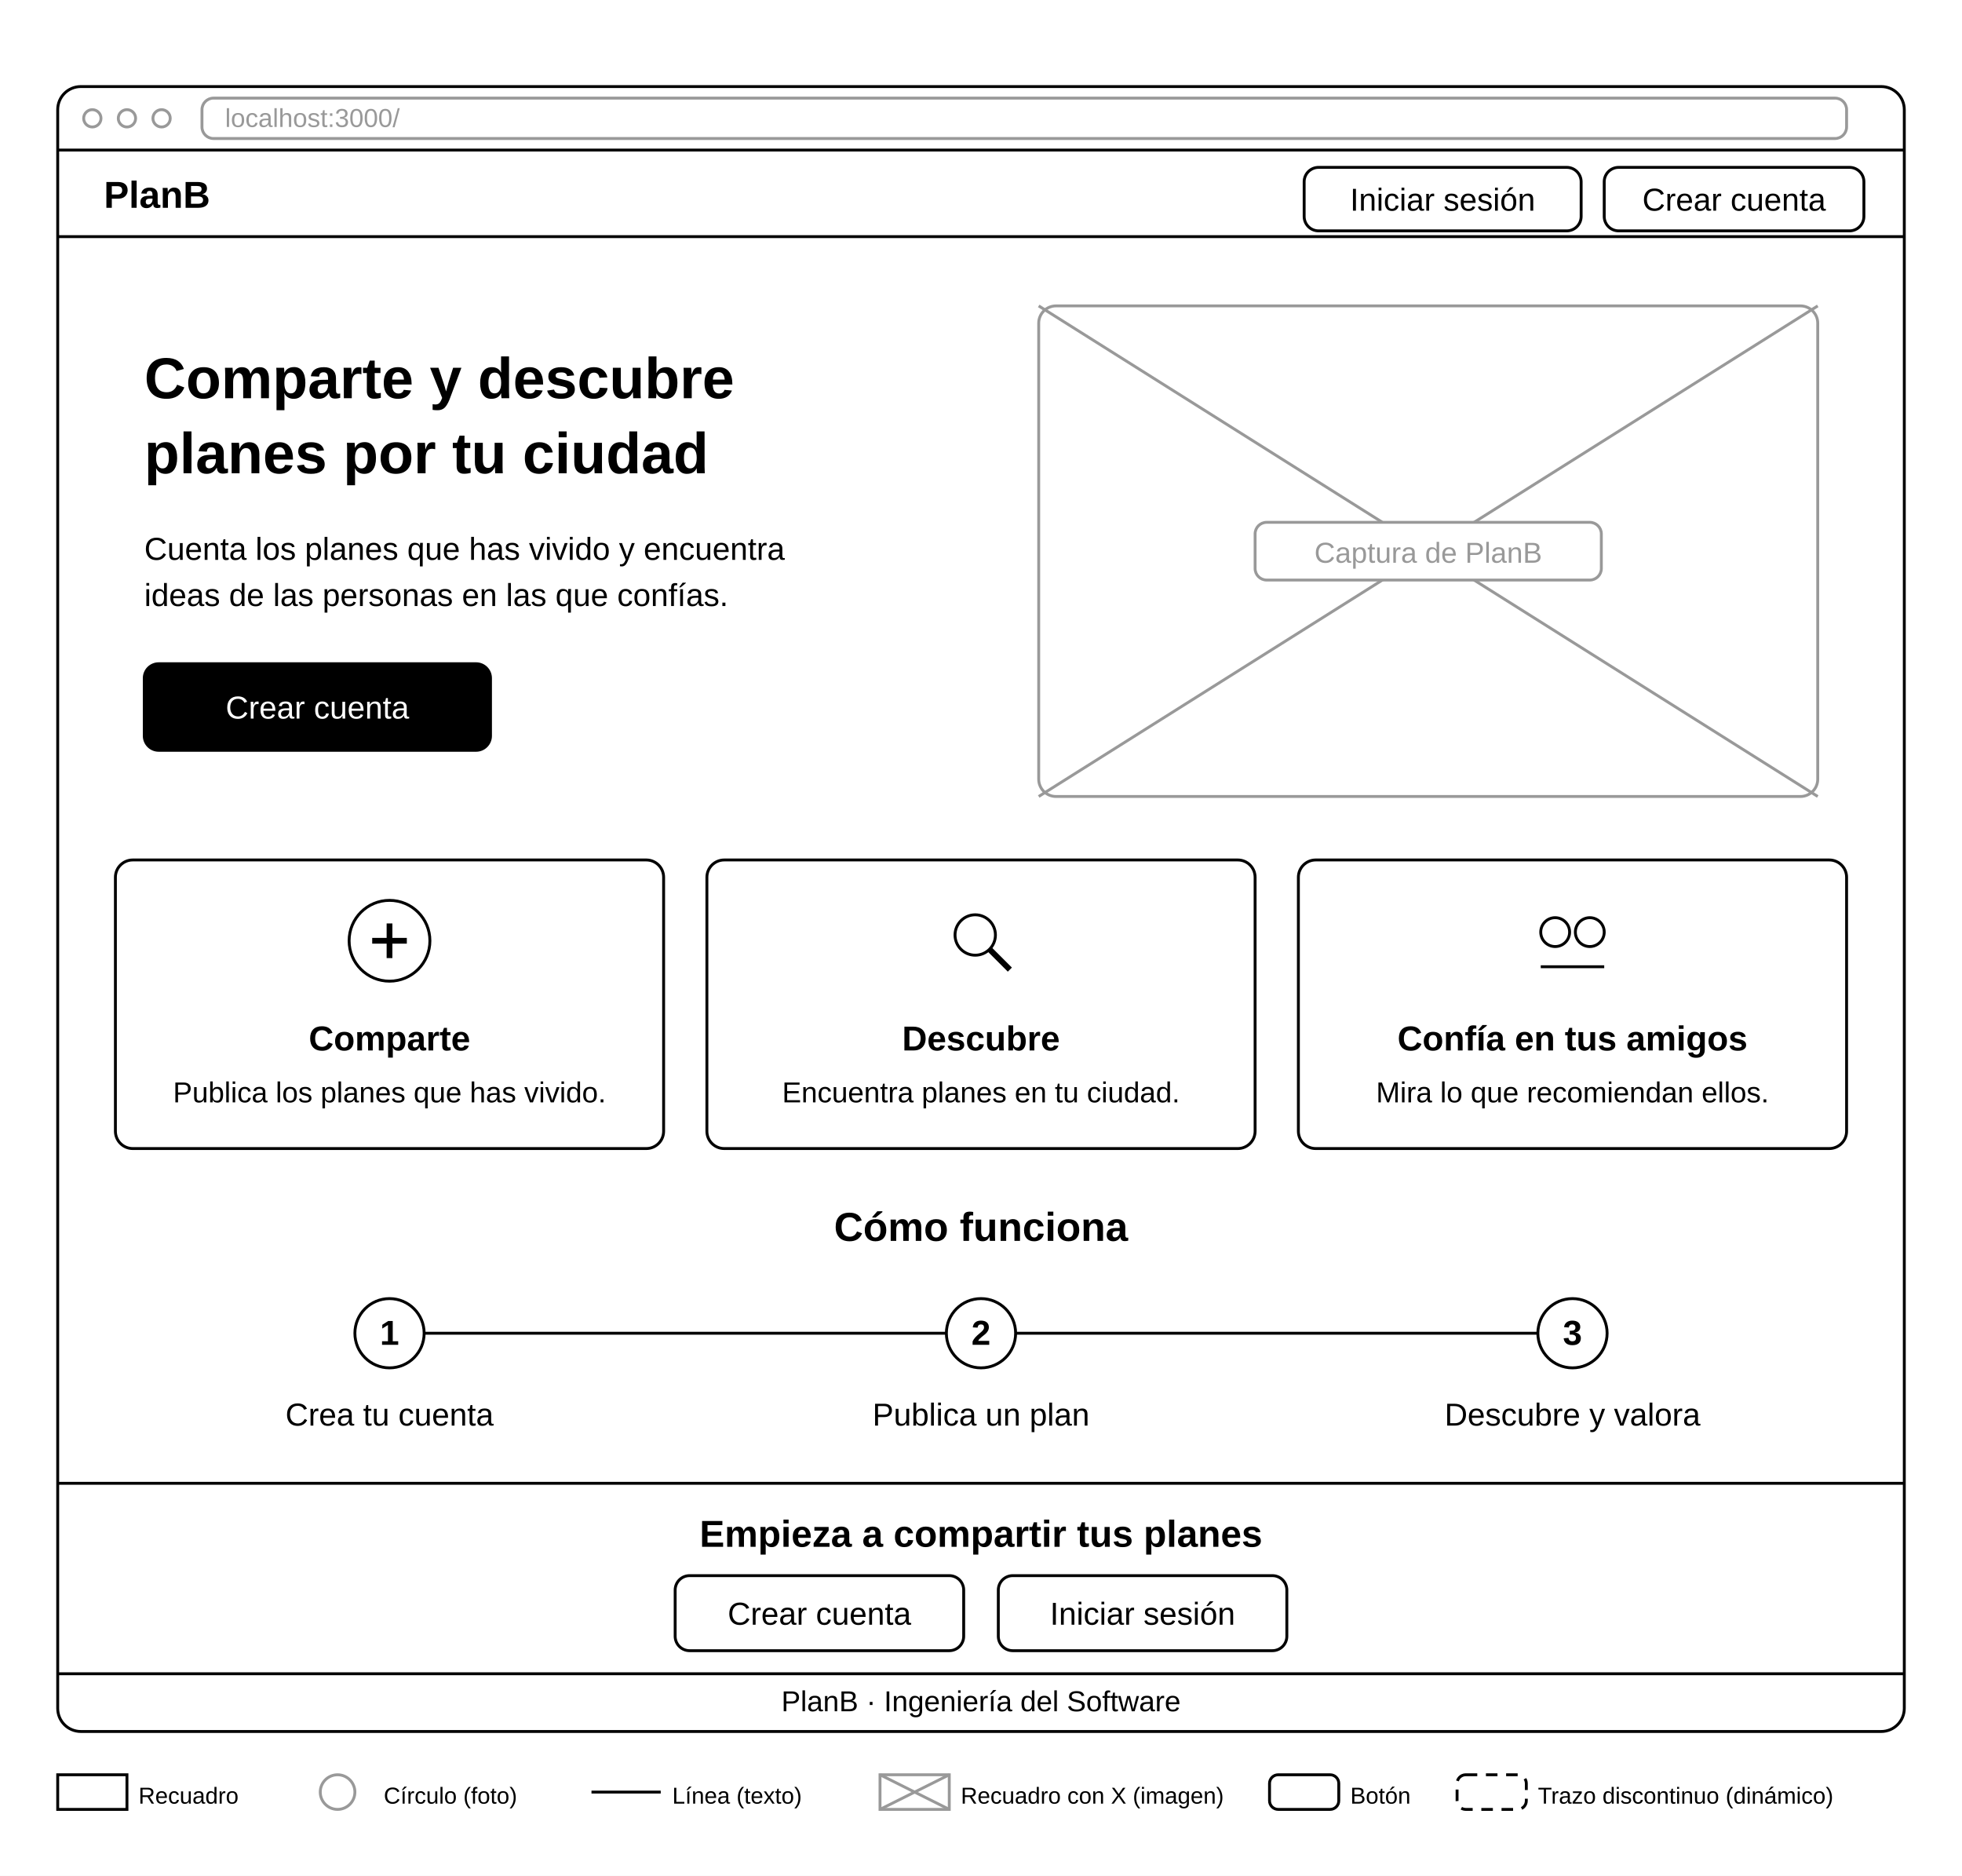
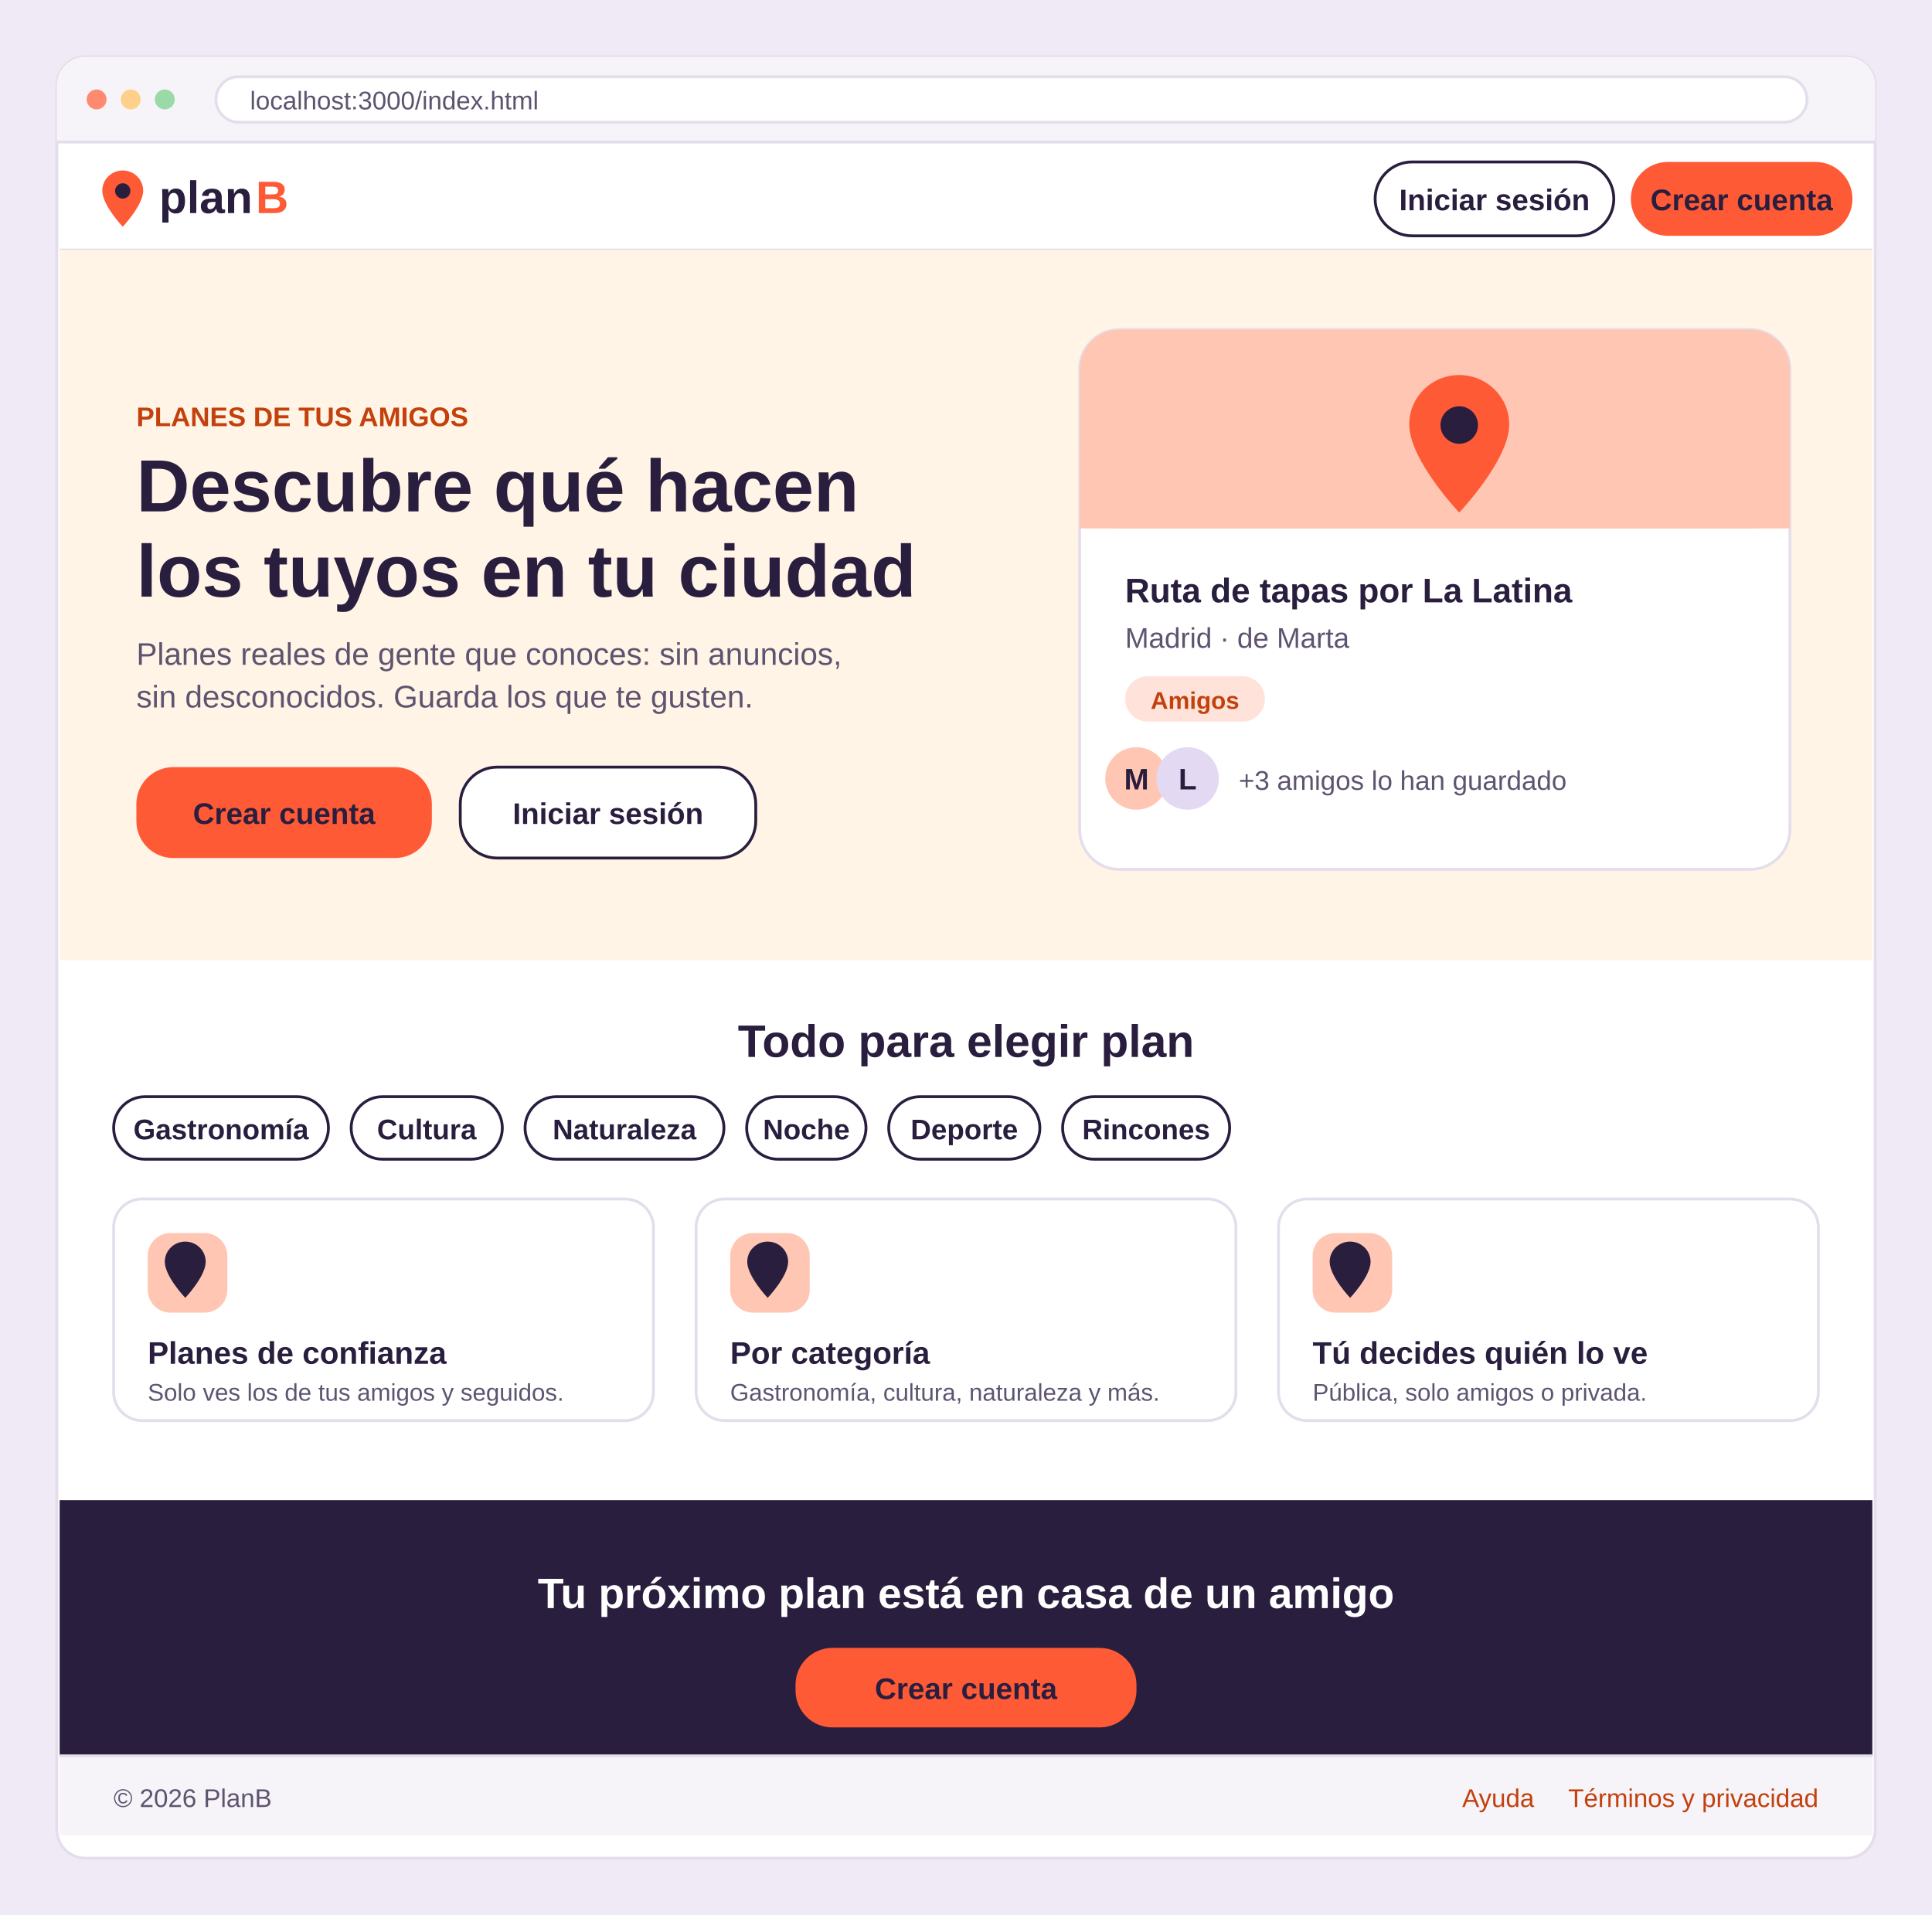
- <svg xmlns="http://www.w3.org/2000/svg" viewBox="0 0 680 650" width="680" height="650" role="img">
-   <rect width="680" height="650" fill="#fff" />
-   <rect x="20" y="30" width="640" height="570" rx="8" fill="#fff" stroke="#000" stroke-width="1" />
-   <line x1="20" y1="52" x2="660" y2="52" stroke="#000" stroke-width="1" />
-   <circle cx="32" cy="41" r="3" fill="#fff" stroke="#999" stroke-width="1" />
-   <circle cx="44" cy="41" r="3" fill="#fff" stroke="#999" stroke-width="1" />
-   <circle cx="56" cy="41" r="3" fill="#fff" stroke="#999" stroke-width="1" />
-   <rect x="70" y="34" width="570" height="14" rx="4" fill="#fff" stroke="#999" stroke-width="1" />
-   <text x="78" y="44" font-family="Arial, Helvetica, sans-serif" font-size="9" text-anchor="start" fill="#999">localhost:3000/</text>
-   <line x1="20" y1="82" x2="660" y2="82" stroke="#000" stroke-width="1" />
-   <text x="36" y="72" font-family="Arial, Helvetica, sans-serif" font-size="13" text-anchor="start" fill="#000" font-weight="bold">PlanB</text>
-   <rect x="452" y="58" width="96" height="22" rx="5" fill="#fff" stroke="#000" stroke-width="1" />
-   <text x="500" y="73" font-family="Arial, Helvetica, sans-serif" font-size="11" text-anchor="middle" fill="#000">Iniciar sesión</text>
-   <rect x="556" y="58" width="90" height="22" rx="5" fill="#fff" stroke="#000" stroke-width="1" />
-   <text x="601" y="73" font-family="Arial, Helvetica, sans-serif" font-size="11" text-anchor="middle" fill="#000">Crear cuenta</text>
-   <text x="50" y="138" font-family="Arial, Helvetica, sans-serif" font-size="20" text-anchor="start" fill="#000" font-weight="bold">Comparte y descubre</text>
-   <text x="50" y="164" font-family="Arial, Helvetica, sans-serif" font-size="20" text-anchor="start" fill="#000" font-weight="bold">planes por tu ciudad</text>
-   <text x="50" y="194" font-family="Arial, Helvetica, sans-serif" font-size="11" text-anchor="start" fill="#000">Cuenta los planes que has vivido y encuentra</text>
-   <text x="50" y="210" font-family="Arial, Helvetica, sans-serif" font-size="11" text-anchor="start" fill="#000">ideas de las personas en las que confías.</text>
-   <rect x="50" y="230" width="120" height="30" rx="5" fill="#000" stroke="#000" stroke-width="1" />
-   <text x="110" y="249" font-family="Arial, Helvetica, sans-serif" font-size="11" text-anchor="middle" fill="#fff">Crear cuenta</text>
-   <rect x="360" y="106" width="270" height="170" rx="6" fill="#fff" stroke="#999" stroke-width="1" />
-   <line x1="360" y1="106" x2="630" y2="276" stroke="#999" stroke-width="1" />
-   <line x1="630" y1="106" x2="360" y2="276" stroke="#999" stroke-width="1" />
-   <rect x="435" y="181" width="120" height="20" rx="4" fill="#fff" stroke="#999" stroke-width="1" />
-   <text x="495" y="195" font-family="Arial, Helvetica, sans-serif" font-size="10" text-anchor="middle" fill="#999">Captura de PlanB</text>
-   <rect x="40" y="298" width="190" height="100" rx="6" fill="#fff" stroke="#000" stroke-width="1" />
-   <circle cx="135" cy="326" r="14" fill="#fff" stroke="#000" stroke-width="1" />
-   <line x1="129" y1="326" x2="141" y2="326" stroke="#000" stroke-width="2" />
-   <line x1="135" y1="320" x2="135" y2="332" stroke="#000" stroke-width="2" />
-   <text x="135" y="364" font-family="Arial, Helvetica, sans-serif" font-size="12" text-anchor="middle" fill="#000" font-weight="bold">Comparte</text>
-   <text x="135" y="382" font-family="Arial, Helvetica, sans-serif" font-size="10" text-anchor="middle" fill="#000">Publica los planes que has vivido.</text>
-   <rect x="245" y="298" width="190" height="100" rx="6" fill="#fff" stroke="#000" stroke-width="1" />
-   <circle cx="338" cy="324" r="7" fill="#fff" stroke="#000" stroke-width="1" />
-   <line x1="343" y1="329" x2="350" y2="336" stroke="#000" stroke-width="2" />
-   <text x="340" y="364" font-family="Arial, Helvetica, sans-serif" font-size="12" text-anchor="middle" fill="#000" font-weight="bold">Descubre</text>
-   <text x="340" y="382" font-family="Arial, Helvetica, sans-serif" font-size="10" text-anchor="middle" fill="#000">Encuentra planes en tu ciudad.</text>
-   <rect x="450" y="298" width="190" height="100" rx="6" fill="#fff" stroke="#000" stroke-width="1" />
-   <circle cx="539" cy="323" r="5" fill="#fff" stroke="#000" stroke-width="1" />
-   <circle cx="551" cy="323" r="5" fill="#fff" stroke="#000" stroke-width="1" />
-   <line x1="534" y1="335" x2="556" y2="335" stroke="#000" stroke-width="1" />
-   <text x="545" y="364" font-family="Arial, Helvetica, sans-serif" font-size="12" text-anchor="middle" fill="#000" font-weight="bold">Confía en tus amigos</text>
-   <text x="545" y="382" font-family="Arial, Helvetica, sans-serif" font-size="10" text-anchor="middle" fill="#000">Mira lo que recomiendan ellos.</text>
-   <text x="340" y="430" font-family="Arial, Helvetica, sans-serif" font-size="14" text-anchor="middle" fill="#000" font-weight="bold">Cómo funciona</text>
-   <line x1="135" y1="462" x2="545" y2="462" stroke="#000" stroke-width="1" />
-   <circle cx="135" cy="462" r="12" fill="#fff" stroke="#000" stroke-width="1" />
-   <text x="135" y="466" font-family="Arial, Helvetica, sans-serif" font-size="12" text-anchor="middle" fill="#000" font-weight="bold">1</text>
-   <text x="135" y="494" font-family="Arial, Helvetica, sans-serif" font-size="11" text-anchor="middle" fill="#000">Crea tu cuenta</text>
-   <circle cx="340" cy="462" r="12" fill="#fff" stroke="#000" stroke-width="1" />
-   <text x="340" y="466" font-family="Arial, Helvetica, sans-serif" font-size="12" text-anchor="middle" fill="#000" font-weight="bold">2</text>
-   <text x="340" y="494" font-family="Arial, Helvetica, sans-serif" font-size="11" text-anchor="middle" fill="#000">Publica un plan</text>
-   <circle cx="545" cy="462" r="12" fill="#fff" stroke="#000" stroke-width="1" />
-   <text x="545" y="466" font-family="Arial, Helvetica, sans-serif" font-size="12" text-anchor="middle" fill="#000" font-weight="bold">3</text>
-   <text x="545" y="494" font-family="Arial, Helvetica, sans-serif" font-size="11" text-anchor="middle" fill="#000">Descubre y valora</text>
-   <line x1="20" y1="514" x2="660" y2="514" stroke="#000" stroke-width="1" />
-   <text x="340" y="536" font-family="Arial, Helvetica, sans-serif" font-size="13" text-anchor="middle" fill="#000" font-weight="bold">Empieza a compartir tus planes</text>
-   <rect x="234" y="546" width="100" height="26" rx="5" fill="#fff" stroke="#000" stroke-width="1" />
-   <text x="284" y="563" font-family="Arial, Helvetica, sans-serif" font-size="11" text-anchor="middle" fill="#000">Crear cuenta</text>
-   <rect x="346" y="546" width="100" height="26" rx="5" fill="#fff" stroke="#000" stroke-width="1" />
-   <text x="396" y="563" font-family="Arial, Helvetica, sans-serif" font-size="11" text-anchor="middle" fill="#000">Iniciar sesión</text>
-   <line x1="20" y1="580" x2="660" y2="580" stroke="#000" stroke-width="1" />
-   <text x="340" y="593" font-family="Arial, Helvetica, sans-serif" font-size="10" text-anchor="middle" fill="#000">PlanB · Ingeniería del Software</text>
-   <rect x="20" y="615" width="24" height="12" fill="#fff" stroke="#000" stroke-width="1" />
-   <text x="48" y="625" font-family="Arial, Helvetica, sans-serif" font-size="8" text-anchor="start" fill="#000">Recuadro</text>
-   <circle cx="117" cy="621" r="6" fill="#fff" stroke="#999" stroke-width="1" />
-   <text x="133" y="625" font-family="Arial, Helvetica, sans-serif" font-size="8" text-anchor="start" fill="#000">Círculo (foto)</text>
-   <line x1="205" y1="621" x2="229" y2="621" stroke="#000" stroke-width="1" />
-   <text x="233" y="625" font-family="Arial, Helvetica, sans-serif" font-size="8" text-anchor="start" fill="#000">Línea (texto)</text>
-   <rect x="305" y="615" width="24" height="12" fill="#fff" stroke="#999" stroke-width="1" />
-   <line x1="305" y1="615" x2="329" y2="627" stroke="#999" stroke-width="1" />
-   <line x1="329" y1="615" x2="305" y2="627" stroke="#999" stroke-width="1" />
-   <text x="333" y="625" font-family="Arial, Helvetica, sans-serif" font-size="8" text-anchor="start" fill="#000">Recuadro con X (imagen)</text>
-   <rect x="440" y="615" width="24" height="12" rx="3" fill="#fff" stroke="#000" stroke-width="1" />
-   <text x="468" y="625" font-family="Arial, Helvetica, sans-serif" font-size="8" text-anchor="start" fill="#000">Botón</text>
-   <rect x="505" y="615" width="24" height="12" rx="3" fill="#fff" stroke="#000" stroke-width="1" stroke-dasharray="4 3" />
-   <text x="533" y="625" font-family="Arial, Helvetica, sans-serif" font-size="8" text-anchor="start" fill="#000">Trazo discontinuo (dinámico)</text>
+ <svg xmlns="http://www.w3.org/2000/svg" viewBox="0 0 680 674" width="680" height="674" role="img">
+   <rect width="680" height="674" fill="#EFEAF5" />
+   <rect x="20" y="20" width="640" height="634" rx="10" fill="#FFFFFF" stroke="#E4DEEC" />
+   <path d="M20 30a10 10 0 0 1 10-10h620a10 10 0 0 1 10 10V50H20z" fill="#F6F3F9" />
+   <line x1="20" y1="50" x2="660" y2="50" stroke="#E4DEEC" stroke-width="1" />
+   <circle cx="34" cy="35" r="3.5" fill="#FF8A70" />
+   <circle cx="46" cy="35" r="3.5" fill="#FFD08A" />
+   <circle cx="58" cy="35" r="3.5" fill="#9AD9A8" />
+   <rect x="76" y="27" width="560" height="16" rx="8" fill="#FFFFFF" stroke="#E4DEEC" stroke-width="1" />
+   <text x="88" y="38.5" font-family="system-ui, Arial, sans-serif" font-size="9" font-weight="400" text-anchor="start" fill="#5E5470">localhost:3000/index.html</text>
+   <rect x="21" y="52" width="638" height="36" rx="0" fill="#FFFFFF" />
+   <line x1="21" y1="88" x2="659" y2="88" stroke="#E4DEEC" stroke-width="1" />
+   <g transform="translate(36 60) scale(0.9)">
+     <path d="M8 0C3.6 0 0 3.5 0 7.9 0 13.6 8 22 8 22s8-8.4 8-14.1C16 3.5 12.4 0 8 0z" fill="#FF5A36" />
+     <circle cx="8" cy="8" r="3" fill="#2A1E3F" />
+   </g>
+   <text x="56" y="75" font-family="system-ui, Arial, sans-serif" font-size="16" font-weight="800" text-anchor="start" fill="#2A1E3F">plan</text>
+   <text x="90" y="75" font-family="system-ui, Arial, sans-serif" font-size="16" font-weight="800" text-anchor="start" fill="#FF5A36">B</text>
+   <rect x="484" y="57" width="84" height="26" rx="13" fill="#FFFFFF" stroke="#2A1E3F" stroke-width="1" />
+   <text x="526.0" y="74.0" font-family="system-ui, Arial, sans-serif" font-size="10.5" font-weight="600" text-anchor="middle" fill="#2A1E3F">Iniciar sesión</text>
+   <rect x="574" y="57" width="78" height="26" rx="13" fill="#FF5A36" />
+   <text x="613.0" y="74.0" font-family="system-ui, Arial, sans-serif" font-size="10.5" font-weight="700" text-anchor="middle" fill="#2A1E3F">Crear cuenta</text>
+   <rect x="21" y="88" width="638" height="250" rx="0" fill="#FFF4E6" />
+   <text x="48" y="150" font-family="system-ui, Arial, sans-serif" font-size="9.5" font-weight="700" text-anchor="start" fill="#C2410C">PLANES DE TUS AMIGOS</text>
+   <text x="48" y="180" font-family="system-ui, Arial, sans-serif" font-size="26" font-weight="800" text-anchor="start" fill="#2A1E3F">Descubre qué hacen</text>
+   <text x="48" y="210" font-family="system-ui, Arial, sans-serif" font-size="26" font-weight="800" text-anchor="start" fill="#2A1E3F">los tuyos en tu ciudad</text>
+   <text x="48" y="234" font-family="system-ui, Arial, sans-serif" font-size="11" font-weight="400" text-anchor="start" fill="#5E5470">Planes reales de gente que conoces: sin anuncios,</text>
+   <text x="48" y="249" font-family="system-ui, Arial, sans-serif" font-size="11" font-weight="400" text-anchor="start" fill="#5E5470">sin desconocidos. Guarda los que te gusten.</text>
+   <rect x="48" y="270" width="104" height="32" rx="13" fill="#FF5A36" />
+   <text x="100.0" y="290.0" font-family="system-ui, Arial, sans-serif" font-size="10.5" font-weight="700" text-anchor="middle" fill="#2A1E3F">Crear cuenta</text>
+   <rect x="162" y="270" width="104" height="32" rx="13" fill="#FFFFFF" stroke="#2A1E3F" stroke-width="1" />
+   <text x="214.0" y="290.0" font-family="system-ui, Arial, sans-serif" font-size="10.5" font-weight="600" text-anchor="middle" fill="#2A1E3F">Iniciar sesión</text>
+   <rect x="380" y="116" width="250" height="190" rx="14" fill="#FFFFFF" stroke="#E4DEEC" stroke-width="1" />
+   <rect x="380" y="116" width="250" height="70" rx="14" fill="#FFC7B3" />
+   <rect x="380" y="158" width="250" height="28" rx="0" fill="#FFC7B3" />
+   <g transform="translate(496 132) scale(2.2)">
+     <path d="M8 0C3.6 0 0 3.5 0 7.9 0 13.6 8 22 8 22s8-8.4 8-14.1C16 3.5 12.4 0 8 0z" fill="#FF5A36" />
+     <circle cx="8" cy="8" r="3" fill="#2A1E3F" />
+   </g>
+   <text x="396" y="212" font-family="system-ui, Arial, sans-serif" font-size="12" font-weight="700" text-anchor="start" fill="#2A1E3F">Ruta de tapas por La Latina</text>
+   <text x="396" y="228" font-family="system-ui, Arial, sans-serif" font-size="10" font-weight="400" text-anchor="start" fill="#5E5470">Madrid · de Marta</text>
+   <rect x="396" y="238" width="49.2" height="16" rx="8" fill="#FFE3DA" />
+   <text x="420.6" y="249.5" font-family="system-ui, Arial, sans-serif" font-size="8.5" font-weight="600" text-anchor="middle" fill="#C2410C">Amigos</text>
+   <circle cx="400" cy="274" r="11" fill="#FFC7B3" />
+   <text x="400" y="277.85" font-family="system-ui, Arial, sans-serif" font-size="10.45" font-weight="700" text-anchor="middle" fill="#2A1E3F">M</text>
+   <circle cx="418" cy="274" r="11" fill="#E3D9F2" />
+   <text x="418" y="277.85" font-family="system-ui, Arial, sans-serif" font-size="10.45" font-weight="700" text-anchor="middle" fill="#2A1E3F">L</text>
+   <text x="436" y="278" font-family="system-ui, Arial, sans-serif" font-size="9.5" font-weight="400" text-anchor="start" fill="#5E5470">+3 amigos lo han guardado</text>
+   <text x="340" y="372" font-family="system-ui, Arial, sans-serif" font-size="16" font-weight="800" text-anchor="middle" fill="#2A1E3F">Todo para elegir plan</text>
+   <rect x="40" y="386" width="75.6" height="22" rx="11" fill="#FFFFFF" stroke="#2A1E3F" stroke-width="1" />
+   <text x="77.8" y="401" font-family="system-ui, Arial, sans-serif" font-size="10" font-weight="600" text-anchor="middle" fill="#2A1E3F">Gastronomía</text>
+   <rect x="123.6" y="386" width="53.2" height="22" rx="11" fill="#FFFFFF" stroke="#2A1E3F" stroke-width="1" />
+   <text x="150.2" y="401" font-family="system-ui, Arial, sans-serif" font-size="10" font-weight="600" text-anchor="middle" fill="#2A1E3F">Cultura</text>
+   <rect x="184.8" y="386" width="70.0" height="22" rx="11" fill="#FFFFFF" stroke="#2A1E3F" stroke-width="1" />
+   <text x="219.8" y="401" font-family="system-ui, Arial, sans-serif" font-size="10" font-weight="600" text-anchor="middle" fill="#2A1E3F">Naturaleza</text>
+   <rect x="262.8" y="386" width="42.0" height="22" rx="11" fill="#FFFFFF" stroke="#2A1E3F" stroke-width="1" />
+   <text x="283.8" y="401" font-family="system-ui, Arial, sans-serif" font-size="10" font-weight="600" text-anchor="middle" fill="#2A1E3F">Noche</text>
+   <rect x="312.8" y="386" width="53.2" height="22" rx="11" fill="#FFFFFF" stroke="#2A1E3F" stroke-width="1" />
+   <text x="339.4" y="401" font-family="system-ui, Arial, sans-serif" font-size="10" font-weight="600" text-anchor="middle" fill="#2A1E3F">Deporte</text>
+   <rect x="374" y="386" width="58.8" height="22" rx="11" fill="#FFFFFF" stroke="#2A1E3F" stroke-width="1" />
+   <text x="403.4" y="401" font-family="system-ui, Arial, sans-serif" font-size="10" font-weight="600" text-anchor="middle" fill="#2A1E3F">Rincones</text>
+   <rect x="40" y="422" width="190" height="78" rx="10" fill="#FFFFFF" stroke="#E4DEEC" stroke-width="1" />
+   <rect x="52" y="434" width="28" height="28" rx="8" fill="#FFC7B3" />
+   <g transform="translate(58 437) scale(0.9)">
+     <path d="M8 0C3.6 0 0 3.5 0 7.9 0 13.6 8 22 8 22s8-8.4 8-14.1C16 3.5 12.4 0 8 0z" fill="#2A1E3F" />
+     <circle cx="8" cy="8" r="3" fill="#2A1E3F" />
+   </g>
+   <text x="52" y="480" font-family="system-ui, Arial, sans-serif" font-size="11" font-weight="700" text-anchor="start" fill="#2A1E3F">Planes de confianza</text>
+   <text x="52" y="493" font-family="system-ui, Arial, sans-serif" font-size="8.5" font-weight="400" text-anchor="start" fill="#5E5470">Solo ves los de tus amigos y seguidos.</text>
+   <rect x="245" y="422" width="190" height="78" rx="10" fill="#FFFFFF" stroke="#E4DEEC" stroke-width="1" />
+   <rect x="257" y="434" width="28" height="28" rx="8" fill="#FFC7B3" />
+   <g transform="translate(263 437) scale(0.9)">
+     <path d="M8 0C3.6 0 0 3.5 0 7.9 0 13.6 8 22 8 22s8-8.4 8-14.1C16 3.5 12.4 0 8 0z" fill="#2A1E3F" />
+     <circle cx="8" cy="8" r="3" fill="#2A1E3F" />
+   </g>
+   <text x="257" y="480" font-family="system-ui, Arial, sans-serif" font-size="11" font-weight="700" text-anchor="start" fill="#2A1E3F">Por categoría</text>
+   <text x="257" y="493" font-family="system-ui, Arial, sans-serif" font-size="8.5" font-weight="400" text-anchor="start" fill="#5E5470">Gastronomía, cultura, naturaleza y más.</text>
+   <rect x="450" y="422" width="190" height="78" rx="10" fill="#FFFFFF" stroke="#E4DEEC" stroke-width="1" />
+   <rect x="462" y="434" width="28" height="28" rx="8" fill="#FFC7B3" />
+   <g transform="translate(468 437) scale(0.9)">
+     <path d="M8 0C3.6 0 0 3.5 0 7.9 0 13.6 8 22 8 22s8-8.4 8-14.1C16 3.5 12.4 0 8 0z" fill="#2A1E3F" />
+     <circle cx="8" cy="8" r="3" fill="#2A1E3F" />
+   </g>
+   <text x="462" y="480" font-family="system-ui, Arial, sans-serif" font-size="11" font-weight="700" text-anchor="start" fill="#2A1E3F">Tú decides quién lo ve</text>
+   <text x="462" y="493" font-family="system-ui, Arial, sans-serif" font-size="8.5" font-weight="400" text-anchor="start" fill="#5E5470">Pública, solo amigos o privada.</text>
+   <rect x="21" y="528" width="638" height="90" rx="0" fill="#2A1E3F" />
+   <text x="340" y="566" font-family="system-ui, Arial, sans-serif" font-size="15" font-weight="800" text-anchor="middle" fill="#FFFFFF">Tu próximo plan está en casa de un amigo</text>
+   <rect x="280" y="580" width="120" height="28" rx="13" fill="#FF5A36" />
+   <text x="340.0" y="598.0" font-family="system-ui, Arial, sans-serif" font-size="10.5" font-weight="700" text-anchor="middle" fill="#2A1E3F">Crear cuenta</text>
+   <rect x="21" y="618" width="638" height="28" rx="0" fill="#F6F3F9" />
+   <line x1="21" y1="618" x2="659" y2="618" stroke="#E4DEEC" stroke-width="1" />
+   <text x="40" y="636" font-family="system-ui, Arial, sans-serif" font-size="9" font-weight="400" text-anchor="start" fill="#5E5470">© 2026 PlanB</text>
+   <text x="540" y="636" font-family="system-ui, Arial, sans-serif" font-size="9" font-weight="400" text-anchor="end" fill="#C2410C">Ayuda</text>
+   <text x="640" y="636" font-family="system-ui, Arial, sans-serif" font-size="9" font-weight="400" text-anchor="end" fill="#C2410C">Términos y privacidad</text>
</svg>
